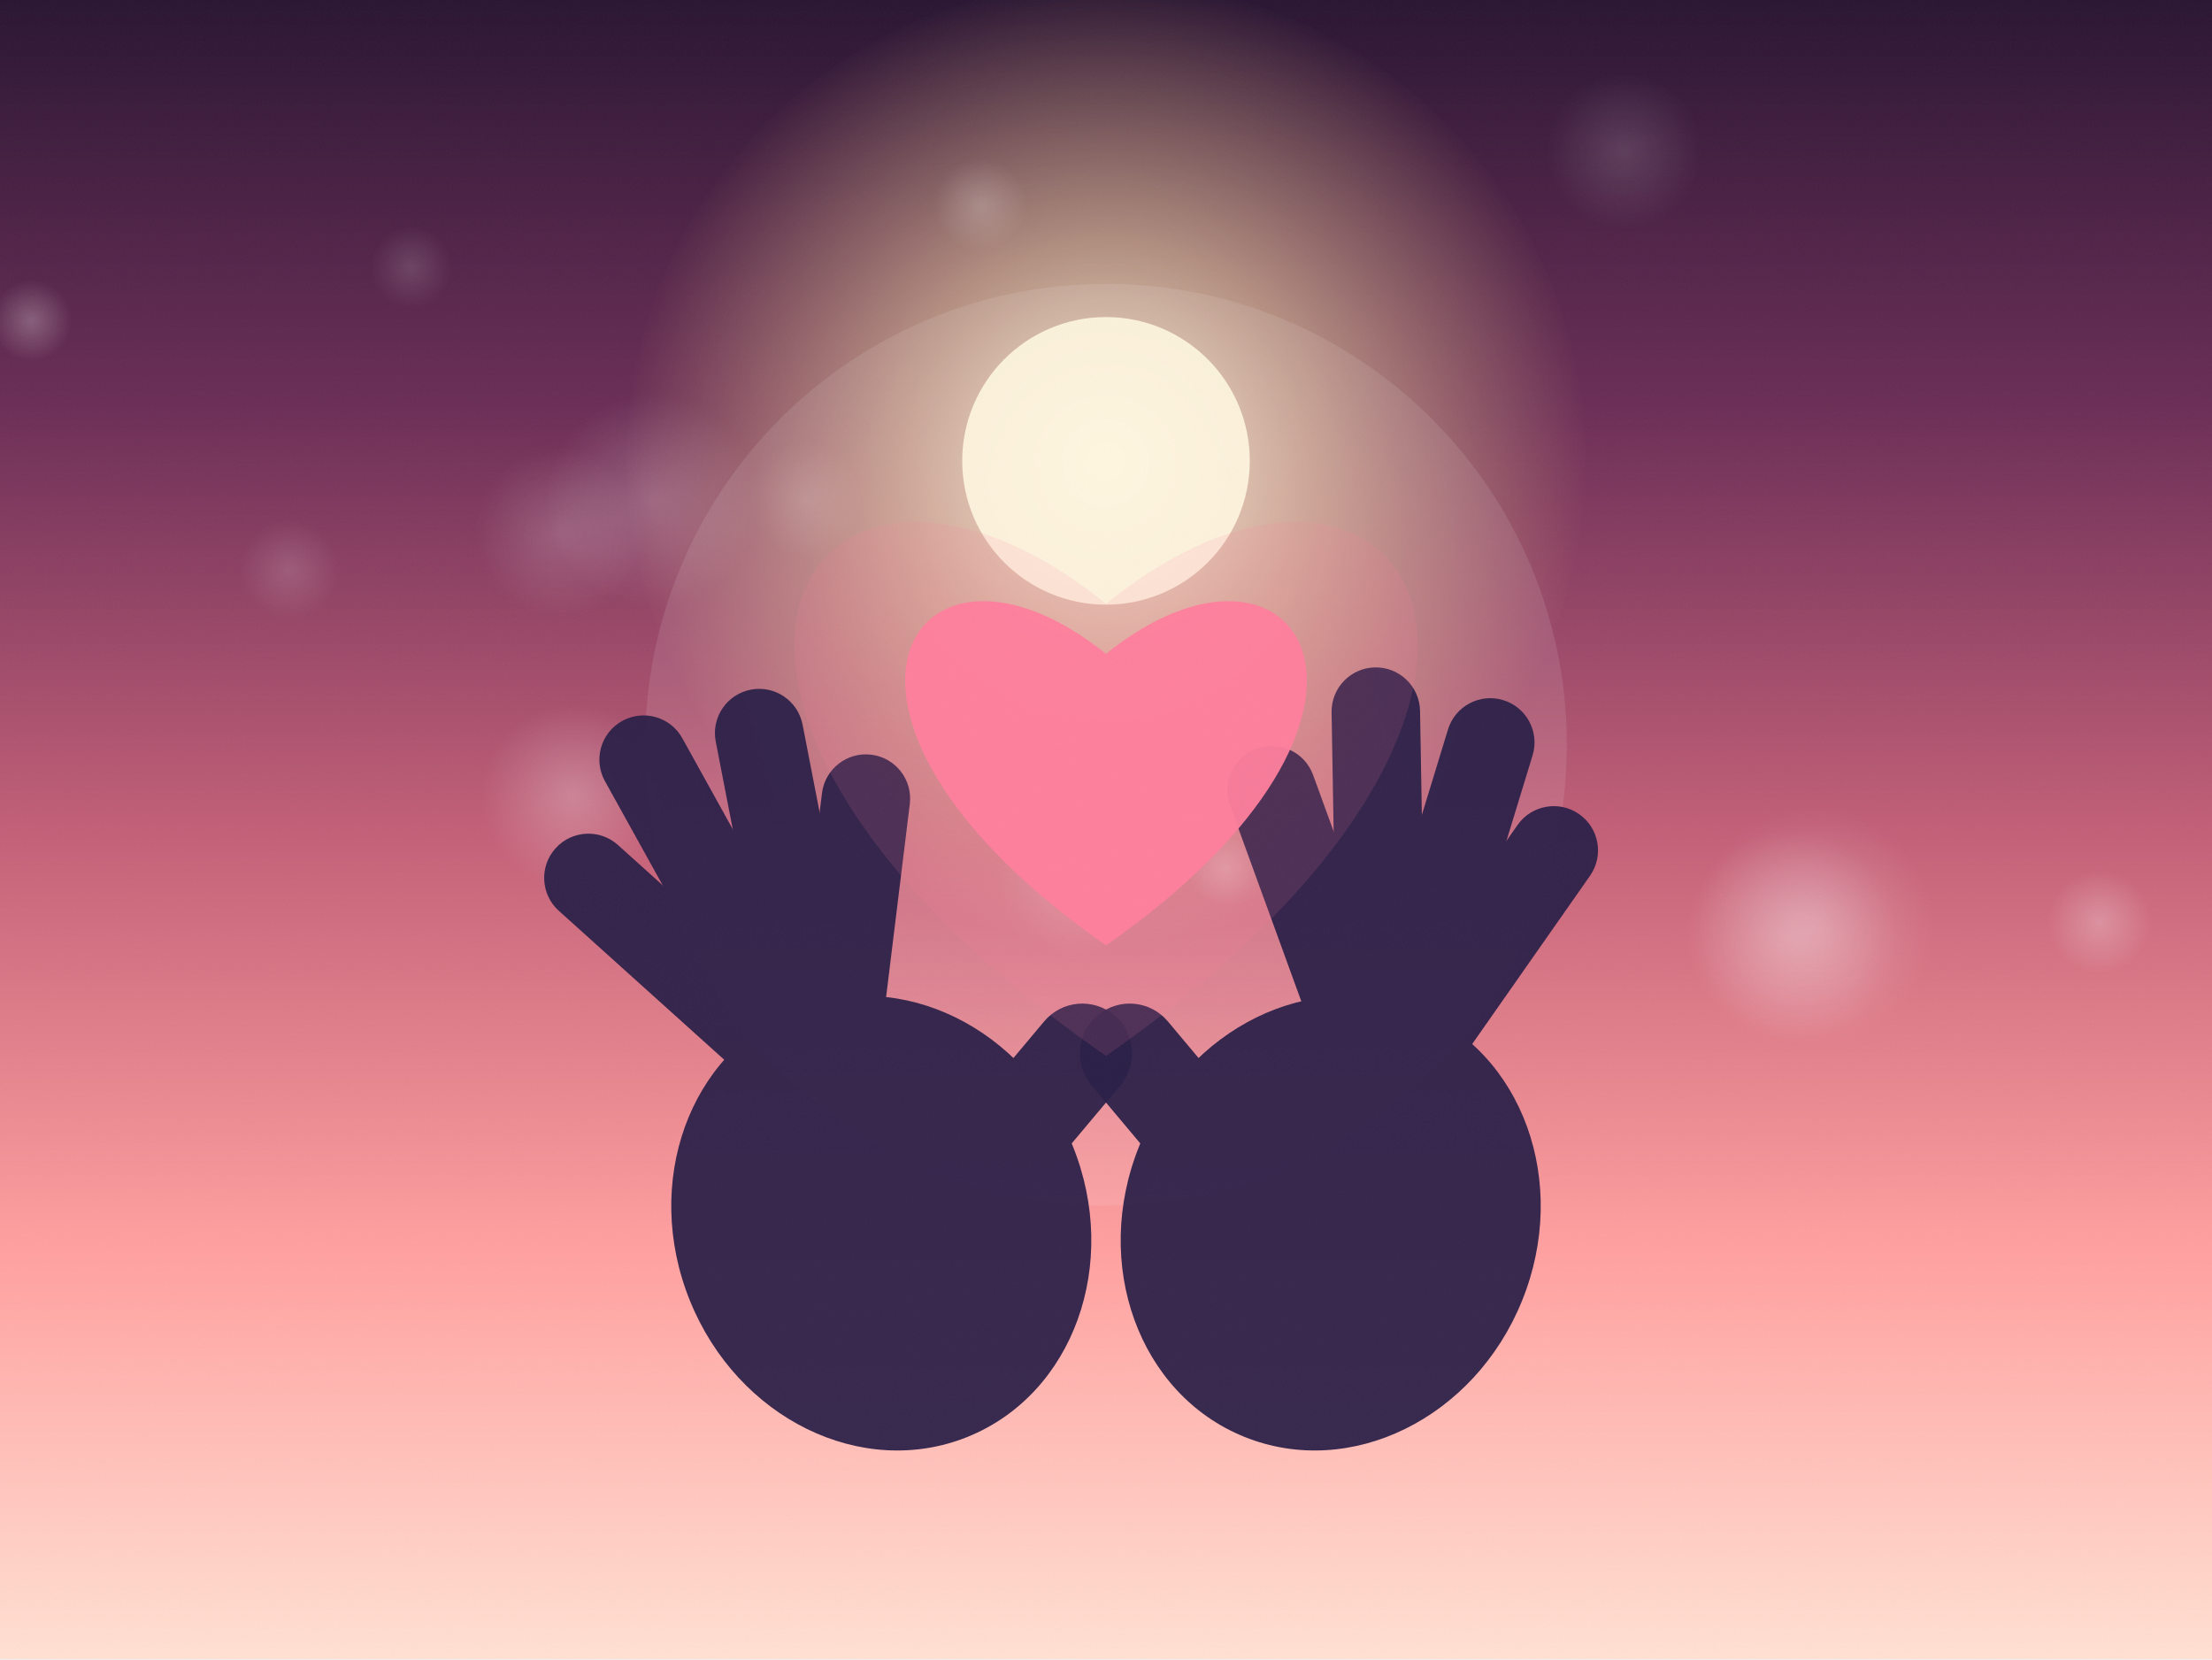
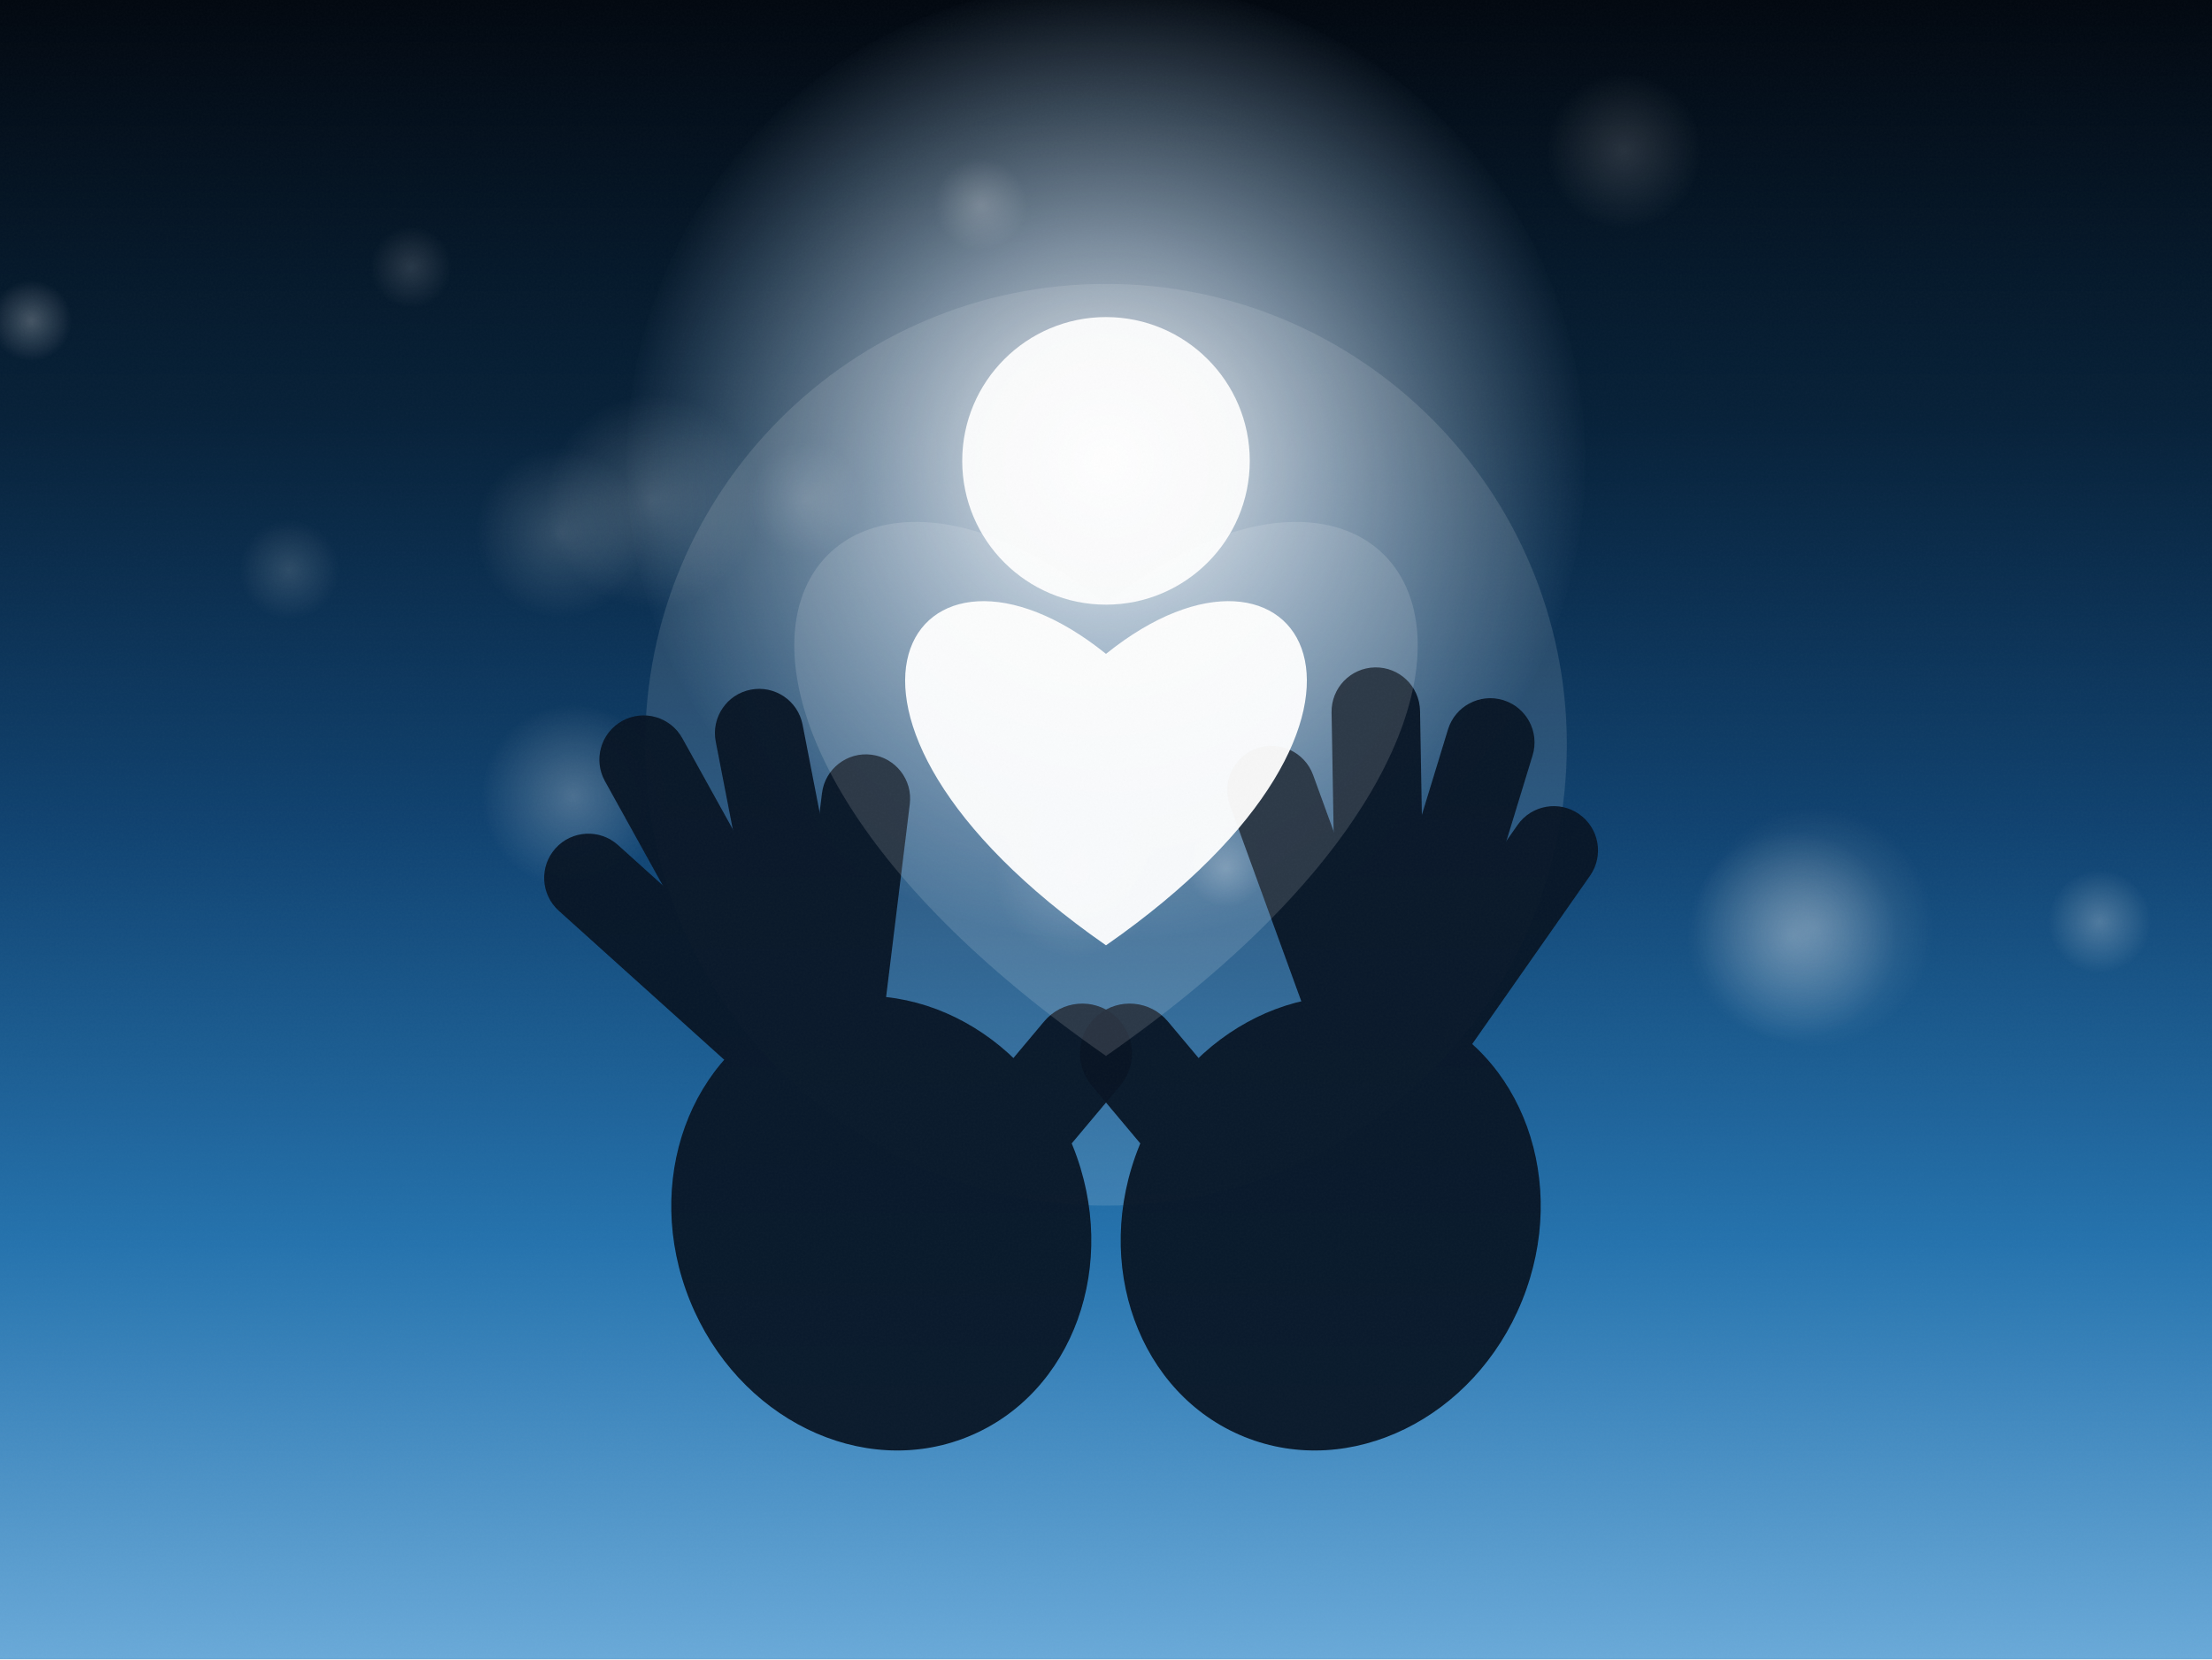
<svg xmlns="http://www.w3.org/2000/svg" viewBox="0 0 1200 900" width="1200" height="900" role="img" preserveAspectRatio="xMidYMid slice">
  <defs>
    <linearGradient id="gal03_sky" x1="0" y1="0" x2="0" y2="1">
-       <stop offset="0.00" stop-color="#2a1533" />
-       <stop offset="0.25" stop-color="#6d2f57" />
-       <stop offset="0.50" stop-color="#c25f77" />
-       <stop offset="0.75" stop-color="#ff9f9f" />
-       <stop offset="1.00" stop-color="#ffe0d2" />
+       <stop offset="0.00" stop-color="#01070f" />
+       <stop offset="0.25" stop-color="#062038" />
+       <stop offset="0.50" stop-color="#0f4270" />
+       <stop offset="0.75" stop-color="#2472ad" />
+       <stop offset="1.00" stop-color="#69a9d8" />
    </linearGradient>
    <radialGradient id="gal03_sun">
-       <stop offset="0" stop-color="#fff8e2" stop-opacity=".95" />
-       <stop offset=".45" stop-color="#ffe6ae" stop-opacity=".55" />
-       <stop offset="1" stop-color="#ffd591" stop-opacity="0" />
+       <stop offset="0" stop-color="#ffffff" stop-opacity=".96" />
+       <stop offset=".45" stop-color="#dceeff" stop-opacity=".55" />
+       <stop offset="1" stop-color="#b9dcf7" stop-opacity="0" />
    </radialGradient>
    <radialGradient id="gal03_bok">
      <stop offset="0" stop-color="#ffffff" stop-opacity=".55" />
      <stop offset="1" stop-color="#ffffff" stop-opacity="0" />
    </radialGradient>
    <filter id="gal03_gr" x="0" y="0" width="100%" height="100%">
      <feTurbulence type="fractalNoise" baseFrequency="0.9" numOctaves="3" stitchTiles="stitch" />
      <feColorMatrix type="saturate" values="0" />
      <feComponentTransfer>
        <feFuncA type="linear" slope="0.5" />
      </feComponentTransfer>
    </filter>
    <filter id="gal03_soft" x="-20%" y="-20%" width="140%" height="140%">
      <feGaussianBlur stdDeviation="14" />
    </filter>
  </defs>
  <rect width="1200" height="900" fill="url(#gal03_sky)" />
  <circle cx="600" cy="250" r="260" fill="url(#gal03_sun)" />
-   <circle cx="600" cy="250" r="78" fill="#fff6dd" opacity=".9" />
+   <circle cx="600" cy="250" r="78" fill="#ffffff" opacity=".92" />
  <circle cx="311" cy="432" r="50" fill="url(#gal03_bok)" opacity="0.45" />
  <circle cx="223" cy="145" r="22" fill="url(#gal03_bok)" opacity="0.25" />
  <circle cx="881" cy="82" r="42" fill="url(#gal03_bok)" opacity="0.25" />
  <circle cx="354" cy="272" r="58" fill="url(#gal03_bok)" opacity="0.37" />
  <circle cx="17" cy="174" r="22" fill="url(#gal03_bok)" opacity="0.46" />
  <circle cx="972" cy="508" r="57" fill="url(#gal03_bok)" opacity="0.42" />
  <circle cx="1139" cy="500" r="28" fill="url(#gal03_bok)" opacity="0.45" />
  <circle cx="584" cy="476" r="44" fill="url(#gal03_bok)" opacity="0.32" />
  <circle cx="437" cy="271" r="31" fill="url(#gal03_bok)" opacity="0.22" />
  <circle cx="984" cy="503" r="65" fill="url(#gal03_bok)" opacity="0.40" />
  <circle cx="665" cy="471" r="21" fill="url(#gal03_bok)" opacity="0.40" />
  <circle cx="532" cy="111" r="25" fill="url(#gal03_bok)" opacity="0.35" />
  <circle cx="304" cy="289" r="46" fill="url(#gal03_bok)" opacity="0.31" />
  <circle cx="157" cy="309" r="27" fill="url(#gal03_bok)" opacity="0.26" />
-   <circle cx="600" cy="404" r="250" fill="#ffffff" opacity=".10" />
-   <g transform="translate(450,594) rotate(-22)" fill="#2b1f47" opacity=".94">
+   <circle cx="600" cy="404" r="250" fill="#ffffff" opacity=".12" />
+   <g transform="translate(450,594) rotate(-22)" fill="#061323" opacity=".94">
    <ellipse cx="0" cy="75" rx="112" ry="125" />
    <rect x="-24" y="-200" width="48" height="270" rx="24" transform="rotate(-26)" />
    <rect x="-24" y="-232" width="48" height="302" rx="24" transform="rotate(-7)" />
    <rect x="-24" y="-224" width="48" height="294" rx="24" transform="rotate(11)" />
    <rect x="-24" y="-186" width="48" height="256" rx="24" transform="rotate(29)" />
    <rect x="-27" y="-90" width="54" height="180" rx="27" transform="translate(80,60) rotate(62)" />
  </g>
-   <g transform="translate(750,594) rotate(22)" fill="#2b1f47" opacity=".94">
+   <g transform="translate(750,594) rotate(22)" fill="#061323" opacity=".94">
    <ellipse cx="0" cy="75" rx="112" ry="125" />
    <rect x="-24" y="-200" width="48" height="270" rx="24" transform="rotate(-42)" />
    <rect x="-24" y="-232" width="48" height="302" rx="24" transform="rotate(-23)" />
    <rect x="-24" y="-224" width="48" height="294" rx="24" transform="rotate(-5)" />
    <rect x="-24" y="-186" width="48" height="256" rx="24" transform="rotate(13)" />
    <rect x="-27" y="-90" width="54" height="180" rx="27" transform="translate(-80,60) rotate(-62)" />
  </g>
-   <path d="M600.0,512.8 C418.8,386.6 495.6,270.6 600.0,354.7 C704.4,270.6 781.2,386.6 600.0,512.8 Z" fill="#ff7f9c" opacity="0.95" />
-   <path d="M600.0,572.8 C318.8,377.0 438.0,197.0 600.0,327.5 C762.0,197.0 881.2,377.0 600.0,572.8 Z" fill="#ff7f9c" opacity="0.13" />
+   <path d="M600.0,512.8 C418.8,386.6 495.6,270.6 600.0,354.7 C704.4,270.6 781.2,386.6 600.0,512.8 Z" fill="#ffffff" opacity="0.95" />
+   <path d="M600.0,572.8 C318.8,377.0 438.0,197.0 600.0,327.5 C762.0,197.0 881.2,377.0 600.0,572.8 Z" fill="#ffffff" opacity="0.14" />
  <rect width="1200" height="900" filter="url(#gal03_gr)" opacity="0.055" />
</svg>
